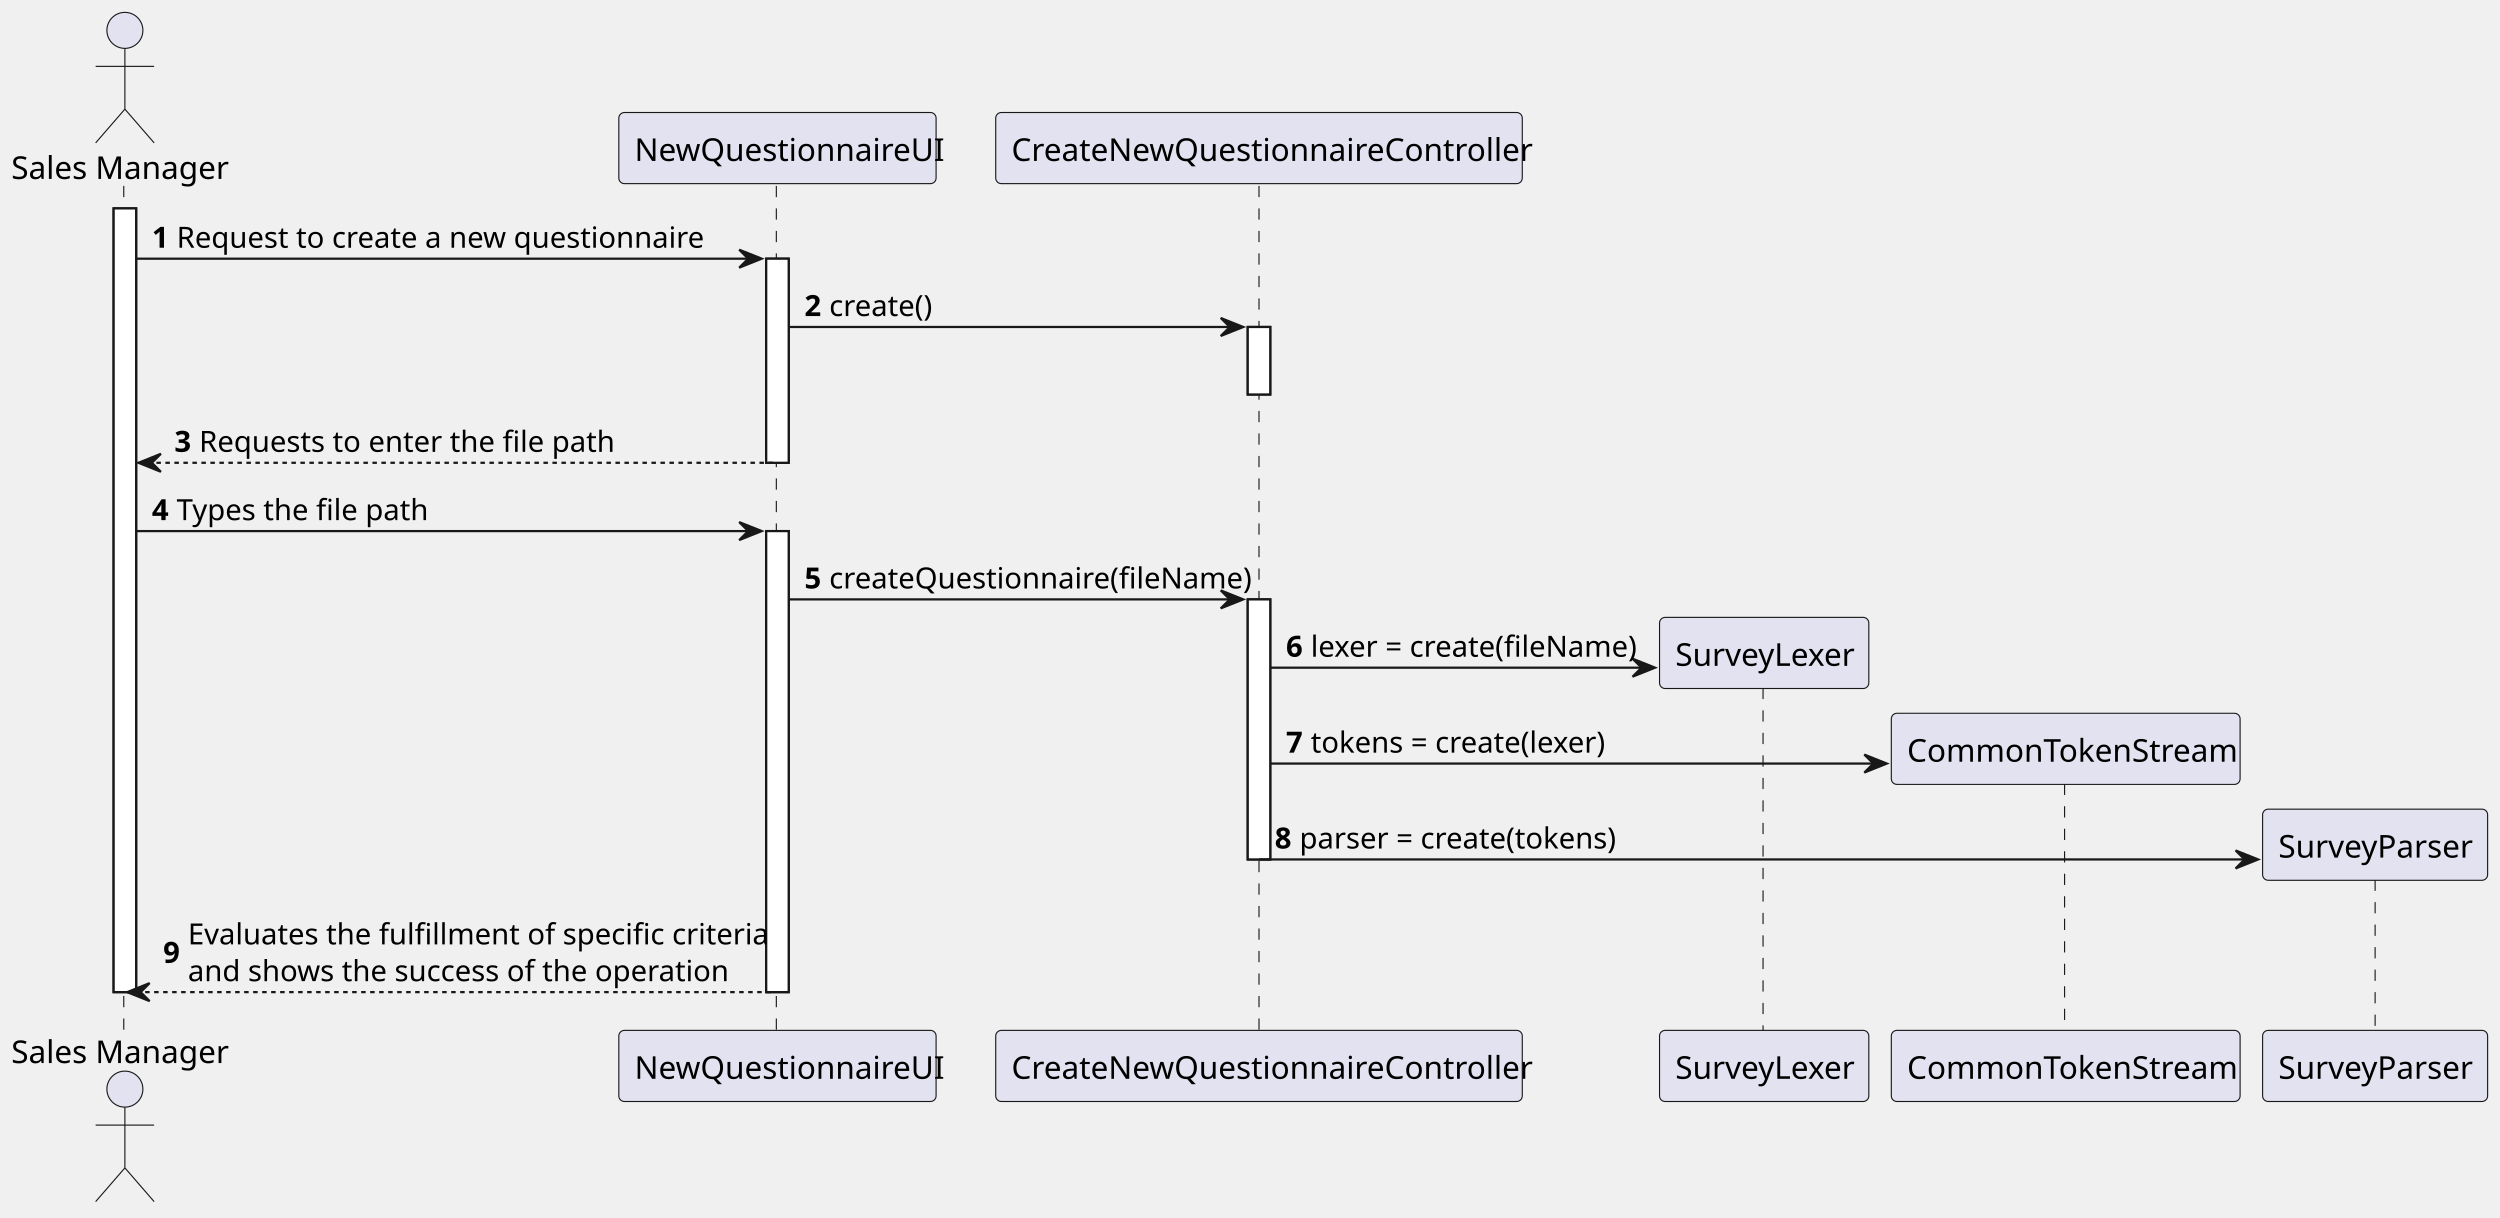
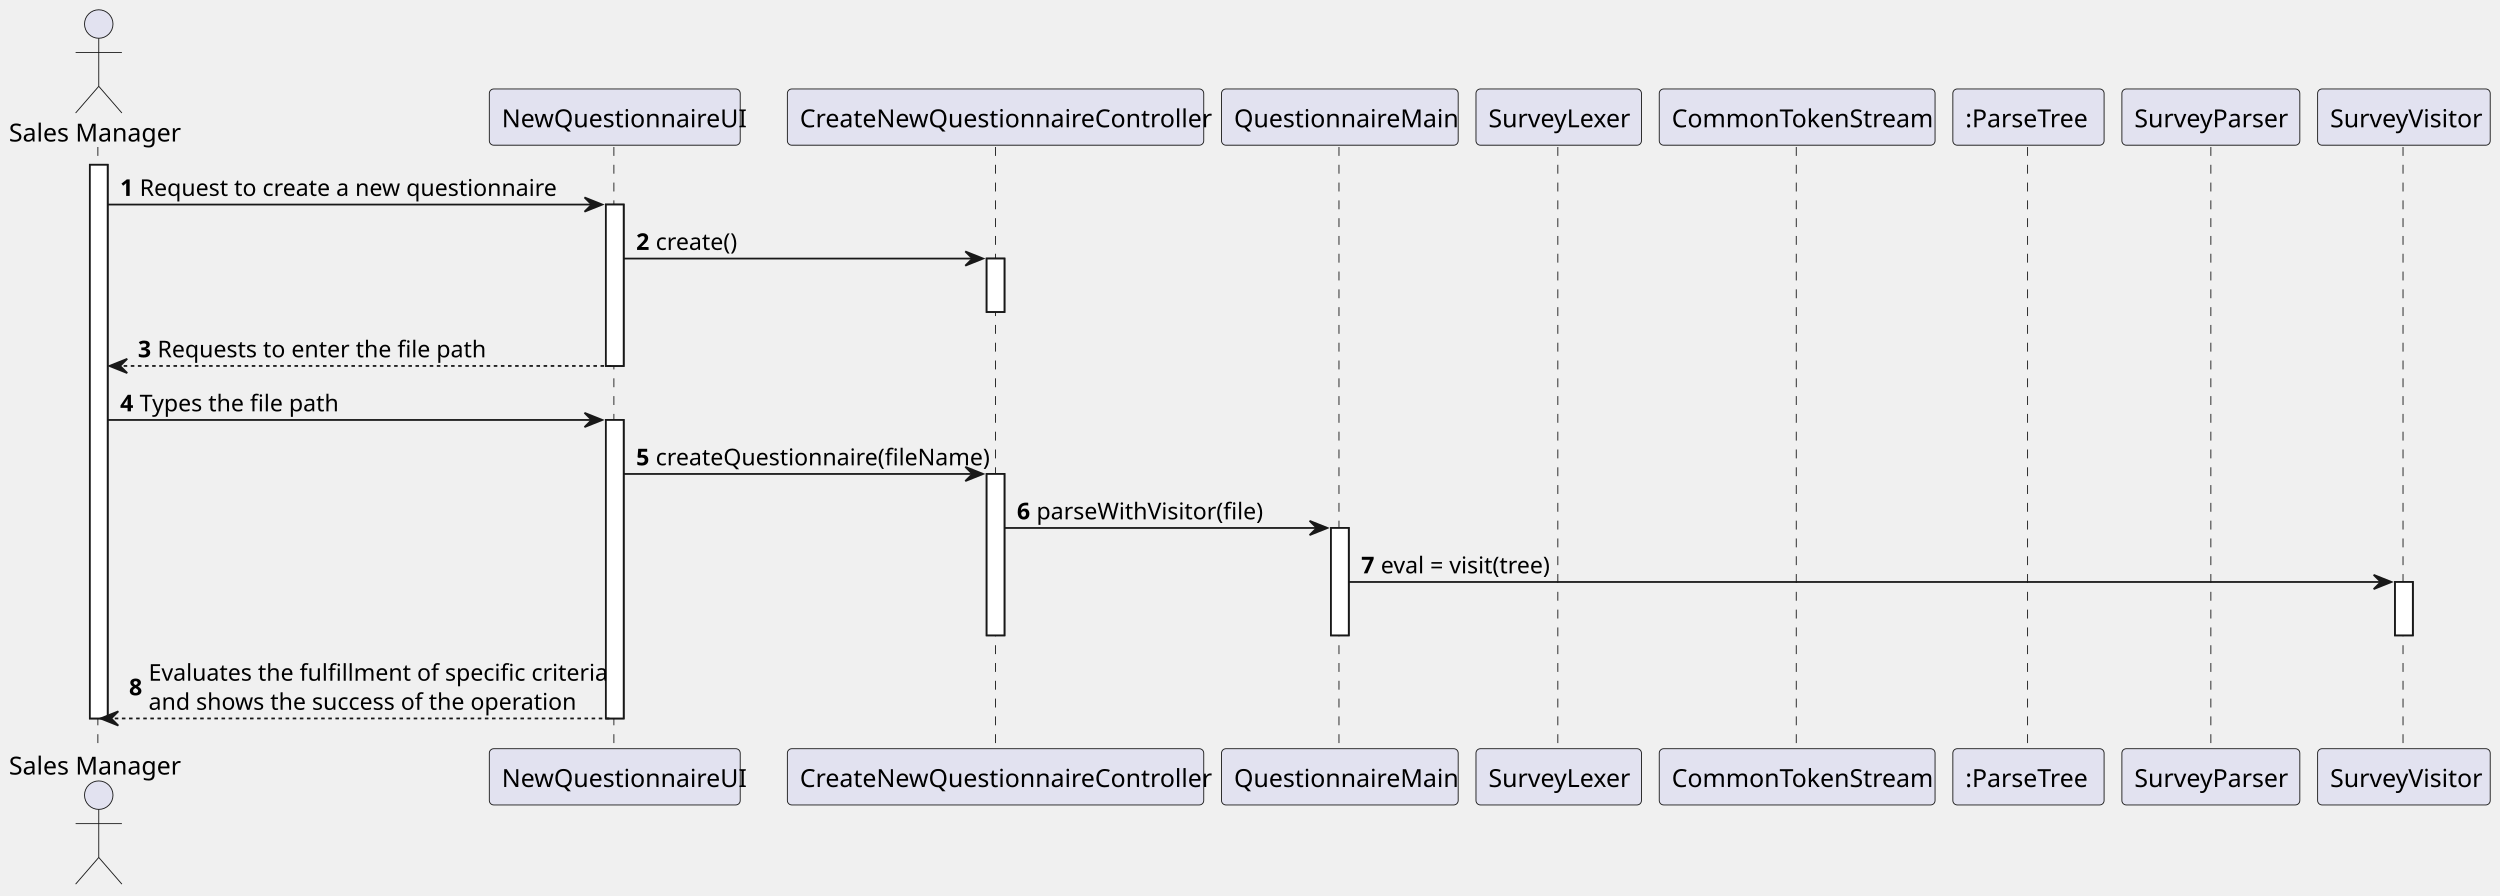
- <svg xmlns="http://www.w3.org/2000/svg" contentStyleType="text/css" height="541px" preserveAspectRatio="none" style="width:1111px;height:541px;background:#FFFFFF;" version="1.1" viewBox="0 0 1111 541" width="1111px" zoomAndPan="magnify">
+ <svg xmlns="http://www.w3.org/2000/svg" contentStyleType="text/css" height="503px" preserveAspectRatio="none" style="width:1405px;height:503px;background:#FFFFFF;" version="1.1" viewBox="0 0 1405 503" width="1405px" zoomAndPan="magnify">
  <defs />
  <g>
-     <rect fill="#FFFFFF" height="348.289" style="stroke:#181818;stroke-width:1.0;" width="10" x="50.5" y="92.609" />
+     <rect fill="#FFFFFF" height="311.164" style="stroke:#181818;stroke-width:1.0;" width="10" x="50.5" y="92.609" />
    <rect fill="#FFFFFF" height="90.703" style="stroke:#181818;stroke-width:1.0;" width="10" x="340.5" y="114.961" />
-     <rect fill="#FFFFFF" height="204.883" style="stroke:#181818;stroke-width:1.0;" width="10" x="340.5" y="236.016" />
+     <rect fill="#FFFFFF" height="167.758" style="stroke:#181818;stroke-width:1.0;" width="10" x="340.5" y="236.016" />
    <rect fill="#FFFFFF" height="30" style="stroke:#181818;stroke-width:1.0;" width="10" x="554.5" y="145.312" />
-     <rect fill="#FFFFFF" height="115.57" style="stroke:#181818;stroke-width:1.0;" width="10" x="554.5" y="266.367" />
-     <line style="stroke:#181818;stroke-width:0.5;stroke-dasharray:5.0,5.0;" x1="55" x2="55" y1="82.609" y2="458.898" />
-     <line style="stroke:#181818;stroke-width:0.5;stroke-dasharray:5.0,5.0;" x1="345" x2="345" y1="82.609" y2="458.898" />
-     <line style="stroke:#181818;stroke-width:0.5;stroke-dasharray:5.0,5.0;" x1="559.5" x2="559.5" y1="82.609" y2="458.898" />
-     <line style="stroke:#181818;stroke-width:0.5;stroke-dasharray:5.0,5.0;" x1="783.5" x2="783.5" y1="305.672" y2="458.898" />
-     <line style="stroke:#181818;stroke-width:0.5;stroke-dasharray:5.0,5.0;" x1="917.5" x2="917.5" y1="348.281" y2="458.898" />
-     <line style="stroke:#181818;stroke-width:0.5;stroke-dasharray:5.0,5.0;" x1="1055.5" x2="1055.5" y1="390.891" y2="458.898" />
+     <rect fill="#FFFFFF" height="90.703" style="stroke:#181818;stroke-width:1.0;" width="10" x="554.5" y="266.367" />
+     <rect fill="#FFFFFF" height="60.352" style="stroke:#181818;stroke-width:1.0;" width="10" x="748" y="296.719" />
+     <rect fill="#FFFFFF" height="30" style="stroke:#181818;stroke-width:1.0;" width="10" x="1346" y="327.07" />
+     <line style="stroke:#181818;stroke-width:0.5;stroke-dasharray:5.0,5.0;" x1="55" x2="55" y1="82.609" y2="421.773" />
+     <line style="stroke:#181818;stroke-width:0.5;stroke-dasharray:5.0,5.0;" x1="345" x2="345" y1="82.609" y2="421.773" />
+     <line style="stroke:#181818;stroke-width:0.5;stroke-dasharray:5.0,5.0;" x1="559.5" x2="559.5" y1="82.609" y2="421.773" />
+     <line style="stroke:#181818;stroke-width:0.5;stroke-dasharray:5.0,5.0;" x1="752.5" x2="752.5" y1="82.609" y2="421.773" />
+     <line style="stroke:#181818;stroke-width:0.5;stroke-dasharray:5.0,5.0;" x1="875.5" x2="875.5" y1="82.609" y2="421.773" />
+     <line style="stroke:#181818;stroke-width:0.5;stroke-dasharray:5.0,5.0;" x1="1009.5" x2="1009.5" y1="82.609" y2="421.773" />
+     <line style="stroke:#181818;stroke-width:0.5;stroke-dasharray:5.0,5.0;" x1="1139.5" x2="1139.5" y1="82.609" y2="421.773" />
+     <line style="stroke:#181818;stroke-width:0.5;stroke-dasharray:5.0,5.0;" x1="1242.5" x2="1242.5" y1="82.609" y2="421.773" />
+     <line style="stroke:#181818;stroke-width:0.5;stroke-dasharray:5.0,5.0;" x1="1350.5" x2="1350.5" y1="82.609" y2="421.773" />
    <text fill="#000000" font-family="sans-serif" font-size="14" lengthAdjust="spacing" textLength="95" x="5" y="79.533">Sales Manager</text>
    <ellipse cx="55.5" cy="13.5" fill="#E2E2F0" rx="8" ry="8" style="stroke:#181818;stroke-width:0.5;" />
    <path d="M55.5,21.5 L55.5,48.5 M42.5,29.5 L68.5,29.5 M55.5,48.5 L42.5,63.5 M55.5,48.5 L68.5,63.5 " fill="none" style="stroke:#181818;stroke-width:0.5;" />
-     <text fill="#000000" font-family="sans-serif" font-size="14" lengthAdjust="spacing" textLength="95" x="5" y="472.432">Sales Manager</text>
-     <ellipse cx="55.5" cy="484.008" fill="#E2E2F0" rx="8" ry="8" style="stroke:#181818;stroke-width:0.5;" />
-     <path d="M55.5,492.008 L55.5,519.008 M42.5,500.008 L68.5,500.008 M55.5,519.008 L42.5,534.008 M55.5,519.008 L68.5,534.008 " fill="none" style="stroke:#181818;stroke-width:0.5;" />
+     <text fill="#000000" font-family="sans-serif" font-size="14" lengthAdjust="spacing" textLength="95" x="5" y="435.307">Sales Manager</text>
+     <ellipse cx="55.5" cy="446.883" fill="#E2E2F0" rx="8" ry="8" style="stroke:#181818;stroke-width:0.5;" />
+     <path d="M55.5,454.883 L55.5,481.883 M42.5,462.883 L68.5,462.883 M55.5,481.883 L42.5,496.883 M55.5,481.883 L68.5,496.883 " fill="none" style="stroke:#181818;stroke-width:0.5;" />
    <rect fill="#E2E2F0" height="31.609" rx="2.5" ry="2.5" style="stroke:#181818;stroke-width:0.5;" width="141" x="275" y="50" />
    <text fill="#000000" font-family="sans-serif" font-size="14" lengthAdjust="spacing" textLength="127" x="282" y="71.533">NewQuestionnaireUI</text>
-     <rect fill="#E2E2F0" height="31.609" rx="2.5" ry="2.5" style="stroke:#181818;stroke-width:0.5;" width="141" x="275" y="457.898" />
-     <text fill="#000000" font-family="sans-serif" font-size="14" lengthAdjust="spacing" textLength="127" x="282" y="479.432">NewQuestionnaireUI</text>
+     <rect fill="#E2E2F0" height="31.609" rx="2.5" ry="2.5" style="stroke:#181818;stroke-width:0.5;" width="141" x="275" y="420.773" />
+     <text fill="#000000" font-family="sans-serif" font-size="14" lengthAdjust="spacing" textLength="127" x="282" y="442.307">NewQuestionnaireUI</text>
    <rect fill="#E2E2F0" height="31.609" rx="2.5" ry="2.5" style="stroke:#181818;stroke-width:0.5;" width="234" x="442.5" y="50" />
    <text fill="#000000" font-family="sans-serif" font-size="14" lengthAdjust="spacing" textLength="220" x="449.5" y="71.533">CreateNewQuestionnaireController</text>
-     <rect fill="#E2E2F0" height="31.609" rx="2.5" ry="2.5" style="stroke:#181818;stroke-width:0.5;" width="234" x="442.5" y="457.898" />
-     <text fill="#000000" font-family="sans-serif" font-size="14" lengthAdjust="spacing" textLength="220" x="449.5" y="479.432">CreateNewQuestionnaireController</text>
-     <rect fill="#E2E2F0" height="31.609" rx="2.5" ry="2.5" style="stroke:#181818;stroke-width:0.5;" width="93" x="737.5" y="457.898" />
-     <text fill="#000000" font-family="sans-serif" font-size="14" lengthAdjust="spacing" textLength="79" x="744.5" y="479.432">SurveyLexer</text>
-     <rect fill="#E2E2F0" height="31.609" rx="2.5" ry="2.5" style="stroke:#181818;stroke-width:0.5;" width="155" x="840.5" y="457.898" />
-     <text fill="#000000" font-family="sans-serif" font-size="14" lengthAdjust="spacing" textLength="141" x="847.5" y="479.432">CommonTokenStream</text>
-     <rect fill="#E2E2F0" height="31.609" rx="2.5" ry="2.5" style="stroke:#181818;stroke-width:0.5;" width="100" x="1005.5" y="457.898" />
-     <text fill="#000000" font-family="sans-serif" font-size="14" lengthAdjust="spacing" textLength="86" x="1012.5" y="479.432">SurveyParser</text>
-     <rect fill="#FFFFFF" height="348.289" style="stroke:#181818;stroke-width:1.0;" width="10" x="50.5" y="92.609" />
+     <rect fill="#E2E2F0" height="31.609" rx="2.5" ry="2.5" style="stroke:#181818;stroke-width:0.5;" width="234" x="442.5" y="420.773" />
+     <text fill="#000000" font-family="sans-serif" font-size="14" lengthAdjust="spacing" textLength="220" x="449.5" y="442.307">CreateNewQuestionnaireController</text>
+     <rect fill="#E2E2F0" height="31.609" rx="2.5" ry="2.5" style="stroke:#181818;stroke-width:0.5;" width="133" x="686.5" y="50" />
+     <text fill="#000000" font-family="sans-serif" font-size="14" lengthAdjust="spacing" textLength="119" x="693.5" y="71.533">QuestionnaireMain</text>
+     <rect fill="#E2E2F0" height="31.609" rx="2.5" ry="2.5" style="stroke:#181818;stroke-width:0.5;" width="133" x="686.5" y="420.773" />
+     <text fill="#000000" font-family="sans-serif" font-size="14" lengthAdjust="spacing" textLength="119" x="693.5" y="442.307">QuestionnaireMain</text>
+     <rect fill="#E2E2F0" height="31.609" rx="2.5" ry="2.5" style="stroke:#181818;stroke-width:0.5;" width="93" x="829.5" y="50" />
+     <text fill="#000000" font-family="sans-serif" font-size="14" lengthAdjust="spacing" textLength="79" x="836.5" y="71.533">SurveyLexer</text>
+     <rect fill="#E2E2F0" height="31.609" rx="2.5" ry="2.5" style="stroke:#181818;stroke-width:0.5;" width="93" x="829.5" y="420.773" />
+     <text fill="#000000" font-family="sans-serif" font-size="14" lengthAdjust="spacing" textLength="79" x="836.5" y="442.307">SurveyLexer</text>
+     <rect fill="#E2E2F0" height="31.609" rx="2.5" ry="2.5" style="stroke:#181818;stroke-width:0.5;" width="155" x="932.5" y="50" />
+     <text fill="#000000" font-family="sans-serif" font-size="14" lengthAdjust="spacing" textLength="141" x="939.5" y="71.533">CommonTokenStream</text>
+     <rect fill="#E2E2F0" height="31.609" rx="2.5" ry="2.5" style="stroke:#181818;stroke-width:0.5;" width="155" x="932.5" y="420.773" />
+     <text fill="#000000" font-family="sans-serif" font-size="14" lengthAdjust="spacing" textLength="141" x="939.5" y="442.307">CommonTokenStream</text>
+     <rect fill="#E2E2F0" height="31.609" rx="2.5" ry="2.5" style="stroke:#181818;stroke-width:0.5;" width="85" x="1097.5" y="50" />
+     <text fill="#000000" font-family="sans-serif" font-size="14" lengthAdjust="spacing" textLength="71" x="1104.5" y="71.533">:ParseTree</text>
+     <rect fill="#E2E2F0" height="31.609" rx="2.5" ry="2.5" style="stroke:#181818;stroke-width:0.5;" width="85" x="1097.5" y="420.773" />
+     <text fill="#000000" font-family="sans-serif" font-size="14" lengthAdjust="spacing" textLength="71" x="1104.5" y="442.307">:ParseTree</text>
+     <rect fill="#E2E2F0" height="31.609" rx="2.5" ry="2.5" style="stroke:#181818;stroke-width:0.5;" width="100" x="1192.5" y="50" />
+     <text fill="#000000" font-family="sans-serif" font-size="14" lengthAdjust="spacing" textLength="86" x="1199.5" y="71.533">SurveyParser</text>
+     <rect fill="#E2E2F0" height="31.609" rx="2.5" ry="2.5" style="stroke:#181818;stroke-width:0.5;" width="100" x="1192.5" y="420.773" />
+     <text fill="#000000" font-family="sans-serif" font-size="14" lengthAdjust="spacing" textLength="86" x="1199.5" y="442.307">SurveyParser</text>
+     <rect fill="#E2E2F0" height="31.609" rx="2.5" ry="2.5" style="stroke:#181818;stroke-width:0.5;" width="97" x="1302.5" y="50" />
+     <text fill="#000000" font-family="sans-serif" font-size="14" lengthAdjust="spacing" textLength="83" x="1309.5" y="71.533">SurveyVisitor</text>
+     <rect fill="#E2E2F0" height="31.609" rx="2.5" ry="2.5" style="stroke:#181818;stroke-width:0.5;" width="97" x="1302.5" y="420.773" />
+     <text fill="#000000" font-family="sans-serif" font-size="14" lengthAdjust="spacing" textLength="83" x="1309.5" y="442.307">SurveyVisitor</text>
+     <rect fill="#FFFFFF" height="311.164" style="stroke:#181818;stroke-width:1.0;" width="10" x="50.5" y="92.609" />
    <rect fill="#FFFFFF" height="90.703" style="stroke:#181818;stroke-width:1.0;" width="10" x="340.5" y="114.961" />
-     <rect fill="#FFFFFF" height="204.883" style="stroke:#181818;stroke-width:1.0;" width="10" x="340.5" y="236.016" />
+     <rect fill="#FFFFFF" height="167.758" style="stroke:#181818;stroke-width:1.0;" width="10" x="340.5" y="236.016" />
    <rect fill="#FFFFFF" height="30" style="stroke:#181818;stroke-width:1.0;" width="10" x="554.5" y="145.312" />
-     <rect fill="#FFFFFF" height="115.57" style="stroke:#181818;stroke-width:1.0;" width="10" x="554.5" y="266.367" />
+     <rect fill="#FFFFFF" height="90.703" style="stroke:#181818;stroke-width:1.0;" width="10" x="554.5" y="266.367" />
+     <rect fill="#FFFFFF" height="60.352" style="stroke:#181818;stroke-width:1.0;" width="10" x="748" y="296.719" />
+     <rect fill="#FFFFFF" height="30" style="stroke:#181818;stroke-width:1.0;" width="10" x="1346" y="327.07" />
    <polygon fill="#181818" points="328.5,110.961,338.5,114.961,328.5,118.961,332.5,114.961" style="stroke:#181818;stroke-width:1.0;" />
    <line style="stroke:#181818;stroke-width:1.0;" x1="60.5" x2="334.5" y1="114.961" y2="114.961" />
    <text fill="#000000" font-family="sans-serif" font-size="13" font-weight="bold" lengthAdjust="spacing" textLength="7" x="67.5" y="110.105">1</text>
    <text fill="#000000" font-family="sans-serif" font-size="13" lengthAdjust="spacing" textLength="222" x="78.5" y="110.105">Request to create a new questionnaire</text>
    <polygon fill="#181818" points="542.5,141.312,552.5,145.312,542.5,149.312,546.5,145.312" style="stroke:#181818;stroke-width:1.0;" />
    <line style="stroke:#181818;stroke-width:1.0;" x1="350.5" x2="548.5" y1="145.312" y2="145.312" />
    <text fill="#000000" font-family="sans-serif" font-size="13" font-weight="bold" lengthAdjust="spacing" textLength="7" x="357.5" y="140.456">2</text>
    <text fill="#000000" font-family="sans-serif" font-size="13" lengthAdjust="spacing" textLength="44" x="368.5" y="140.456">create()</text>
    <polygon fill="#181818" points="71.5,201.664,61.5,205.664,71.5,209.664,67.5,205.664" style="stroke:#181818;stroke-width:1.0;" />
    <line style="stroke:#181818;stroke-width:1.0;stroke-dasharray:2.0,2.0;" x1="65.5" x2="344.5" y1="205.664" y2="205.664" />
    <text fill="#000000" font-family="sans-serif" font-size="13" font-weight="bold" lengthAdjust="spacing" textLength="7" x="77.5" y="200.808">3</text>
    <text fill="#000000" font-family="sans-serif" font-size="13" lengthAdjust="spacing" textLength="174" x="88.5" y="200.808">Requests to enter the file path</text>
    <polygon fill="#181818" points="328.5,232.016,338.5,236.016,328.5,240.016,332.5,236.016" style="stroke:#181818;stroke-width:1.0;" />
    <line style="stroke:#181818;stroke-width:1.0;" x1="60.5" x2="334.5" y1="236.016" y2="236.016" />
    <text fill="#000000" font-family="sans-serif" font-size="13" font-weight="bold" lengthAdjust="spacing" textLength="7" x="67.5" y="231.159">4</text>
    <text fill="#000000" font-family="sans-serif" font-size="13" lengthAdjust="spacing" textLength="106" x="78.5" y="231.159">Types the file path</text>
    <polygon fill="#181818" points="542.5,262.367,552.5,266.367,542.5,270.367,546.5,266.367" style="stroke:#181818;stroke-width:1.0;" />
    <line style="stroke:#181818;stroke-width:1.0;" x1="350.5" x2="548.5" y1="266.367" y2="266.367" />
    <text fill="#000000" font-family="sans-serif" font-size="13" font-weight="bold" lengthAdjust="spacing" textLength="7" x="357.5" y="261.511">5</text>
    <text fill="#000000" font-family="sans-serif" font-size="13" lengthAdjust="spacing" textLength="174" x="368.5" y="261.511">createQuestionnaire(fileName)</text>
-     <polygon fill="#181818" points="725.5,292.719,735.5,296.719,725.5,300.719,729.5,296.719" style="stroke:#181818;stroke-width:1.0;" />
-     <line style="stroke:#181818;stroke-width:1.0;" x1="564.5" x2="731.5" y1="296.719" y2="296.719" />
+     <polygon fill="#181818" points="736,292.719,746,296.719,736,300.719,740,296.719" style="stroke:#181818;stroke-width:1.0;" />
+     <line style="stroke:#181818;stroke-width:1.0;" x1="564.5" x2="742" y1="296.719" y2="296.719" />
    <text fill="#000000" font-family="sans-serif" font-size="13" font-weight="bold" lengthAdjust="spacing" textLength="7" x="571.5" y="291.862">6</text>
-     <text fill="#000000" font-family="sans-serif" font-size="13" lengthAdjust="spacing" textLength="138" x="582.5" y="291.862">lexer = create(fileName)</text>
-     <rect fill="#E2E2F0" height="31.609" rx="2.5" ry="2.5" style="stroke:#181818;stroke-width:0.5;" width="93" x="737.5" y="274.367" />
-     <text fill="#000000" font-family="sans-serif" font-size="14" lengthAdjust="spacing" textLength="79" x="744.5" y="295.9">SurveyLexer</text>
-     <polygon fill="#181818" points="828.5,335.328,838.5,339.328,828.5,343.328,832.5,339.328" style="stroke:#181818;stroke-width:1.0;" />
-     <line style="stroke:#181818;stroke-width:1.0;" x1="564.5" x2="834.5" y1="339.328" y2="339.328" />
-     <text fill="#000000" font-family="sans-serif" font-size="13" font-weight="bold" lengthAdjust="spacing" textLength="7" x="571.5" y="334.472">7</text>
-     <text fill="#000000" font-family="sans-serif" font-size="13" lengthAdjust="spacing" textLength="127" x="582.5" y="334.472">tokens = create(lexer)</text>
-     <rect fill="#E2E2F0" height="31.609" rx="2.5" ry="2.5" style="stroke:#181818;stroke-width:0.5;" width="155" x="840.5" y="316.977" />
-     <text fill="#000000" font-family="sans-serif" font-size="14" lengthAdjust="spacing" textLength="141" x="847.5" y="338.51">CommonTokenStream</text>
-     <polygon fill="#181818" points="993.5,377.938,1003.5,381.938,993.5,385.938,997.5,381.938" style="stroke:#181818;stroke-width:1.0;" />
-     <line style="stroke:#181818;stroke-width:1.0;" x1="559.5" x2="999.5" y1="381.938" y2="381.938" />
-     <text fill="#000000" font-family="sans-serif" font-size="13" font-weight="bold" lengthAdjust="spacing" textLength="7" x="566.5" y="377.081">8</text>
-     <text fill="#000000" font-family="sans-serif" font-size="13" lengthAdjust="spacing" textLength="135" x="577.5" y="377.081">parser = create(tokens)</text>
-     <rect fill="#E2E2F0" height="31.609" rx="2.5" ry="2.5" style="stroke:#181818;stroke-width:0.5;" width="100" x="1005.5" y="359.586" />
-     <text fill="#000000" font-family="sans-serif" font-size="14" lengthAdjust="spacing" textLength="86" x="1012.5" y="381.119">SurveyParser</text>
-     <polygon fill="#181818" points="66.5,436.898,56.5,440.898,66.5,444.898,62.5,440.898" style="stroke:#181818;stroke-width:1.0;" />
-     <line style="stroke:#181818;stroke-width:1.0;stroke-dasharray:2.0,2.0;" x1="60.5" x2="344.5" y1="440.898" y2="440.898" />
-     <text fill="#000000" font-family="sans-serif" font-size="13" font-weight="bold" lengthAdjust="spacing" textLength="7" x="72.5" y="427.866">9</text>
-     <text fill="#000000" font-family="sans-serif" font-size="13" lengthAdjust="spacing" textLength="241" x="83.5" y="419.69">Evaluates the fulfillment of specific criteria</text>
-     <text fill="#000000" font-family="sans-serif" font-size="13" lengthAdjust="spacing" textLength="230" x="83.5" y="436.042">and shows the success of the operation</text>
+     <text fill="#000000" font-family="sans-serif" font-size="13" lengthAdjust="spacing" textLength="120" x="582.5" y="291.862">parseWithVisitor(file)</text>
+     <polygon fill="#181818" points="1334,323.07,1344,327.07,1334,331.07,1338,327.07" style="stroke:#181818;stroke-width:1.0;" />
+     <line style="stroke:#181818;stroke-width:1.0;" x1="758" x2="1340" y1="327.07" y2="327.07" />
+     <text fill="#000000" font-family="sans-serif" font-size="13" font-weight="bold" lengthAdjust="spacing" textLength="7" x="765" y="322.214">7</text>
+     <text fill="#000000" font-family="sans-serif" font-size="13" lengthAdjust="spacing" textLength="90" x="776" y="322.214">eval = visit(tree)</text>
+     <polygon fill="#181818" points="66.5,399.773,56.5,403.773,66.5,407.773,62.5,403.773" style="stroke:#181818;stroke-width:1.0;" />
+     <line style="stroke:#181818;stroke-width:1.0;stroke-dasharray:2.0,2.0;" x1="60.5" x2="344.5" y1="403.773" y2="403.773" />
+     <text fill="#000000" font-family="sans-serif" font-size="13" font-weight="bold" lengthAdjust="spacing" textLength="7" x="72.5" y="390.741">8</text>
+     <text fill="#000000" font-family="sans-serif" font-size="13" lengthAdjust="spacing" textLength="241" x="83.5" y="382.565">Evaluates the fulfillment of specific criteria</text>
+     <text fill="#000000" font-family="sans-serif" font-size="13" lengthAdjust="spacing" textLength="230" x="83.5" y="398.917">and shows the success of the operation</text>
  </g>
</svg>
